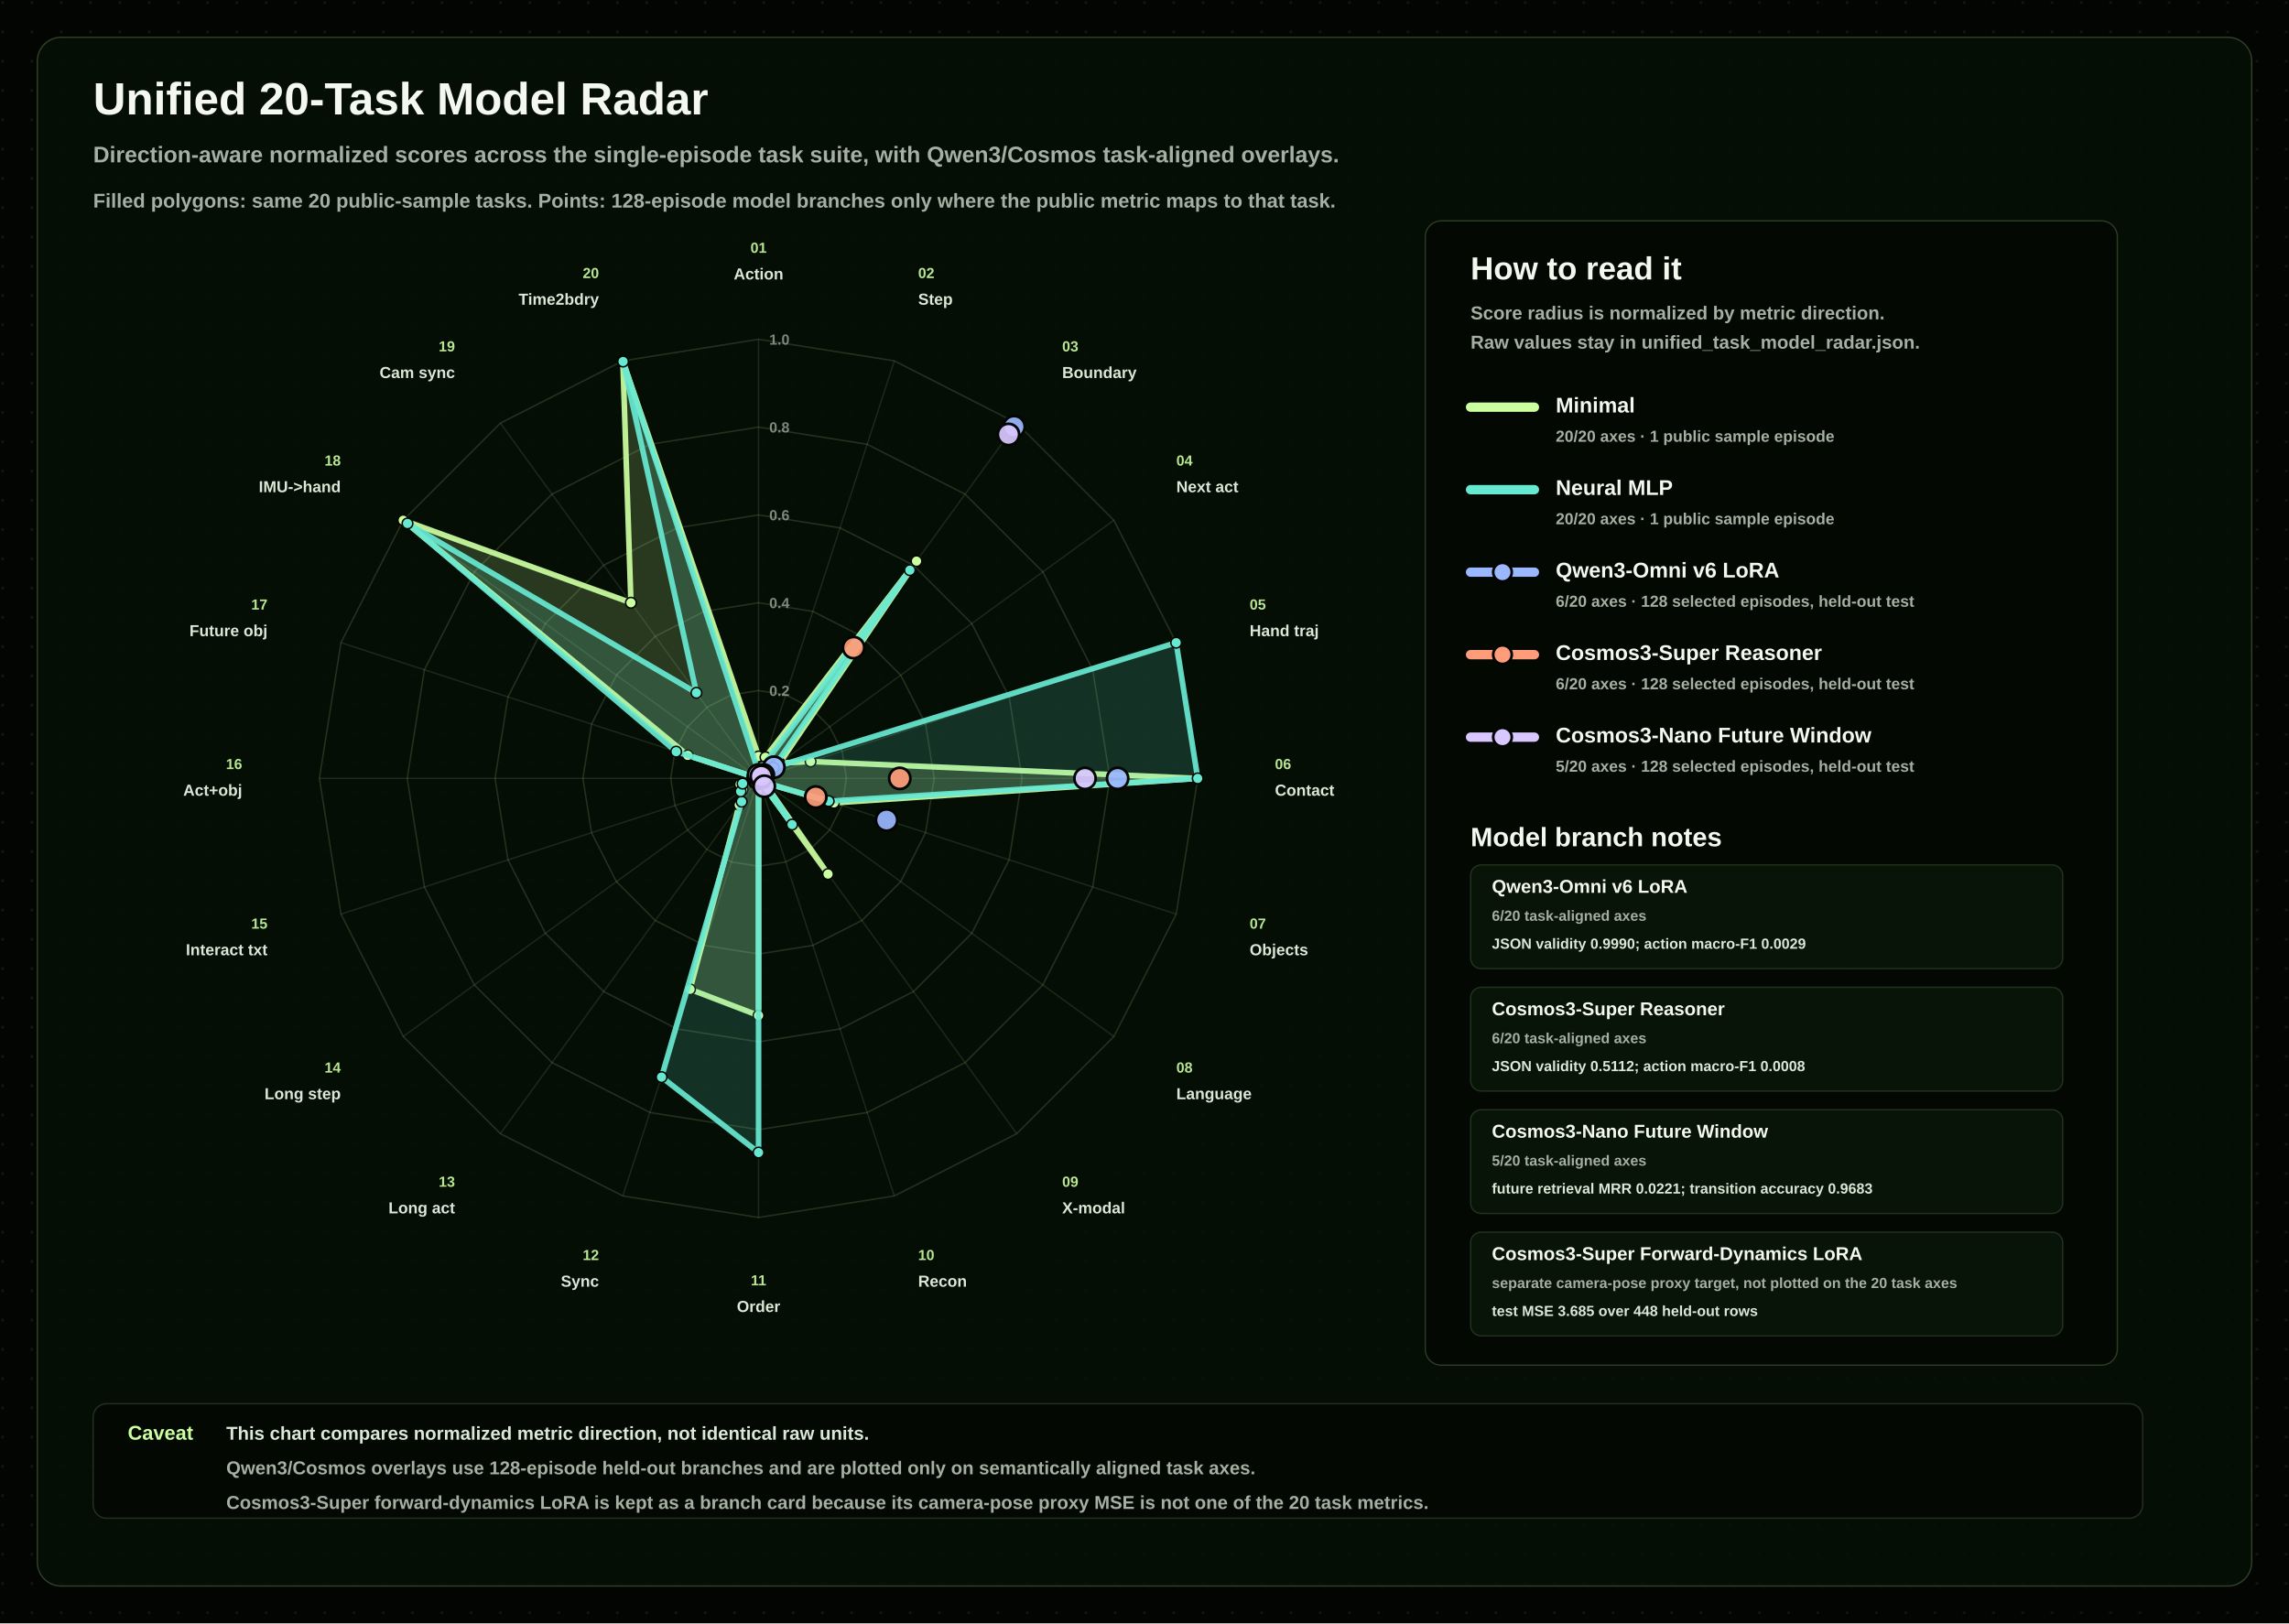
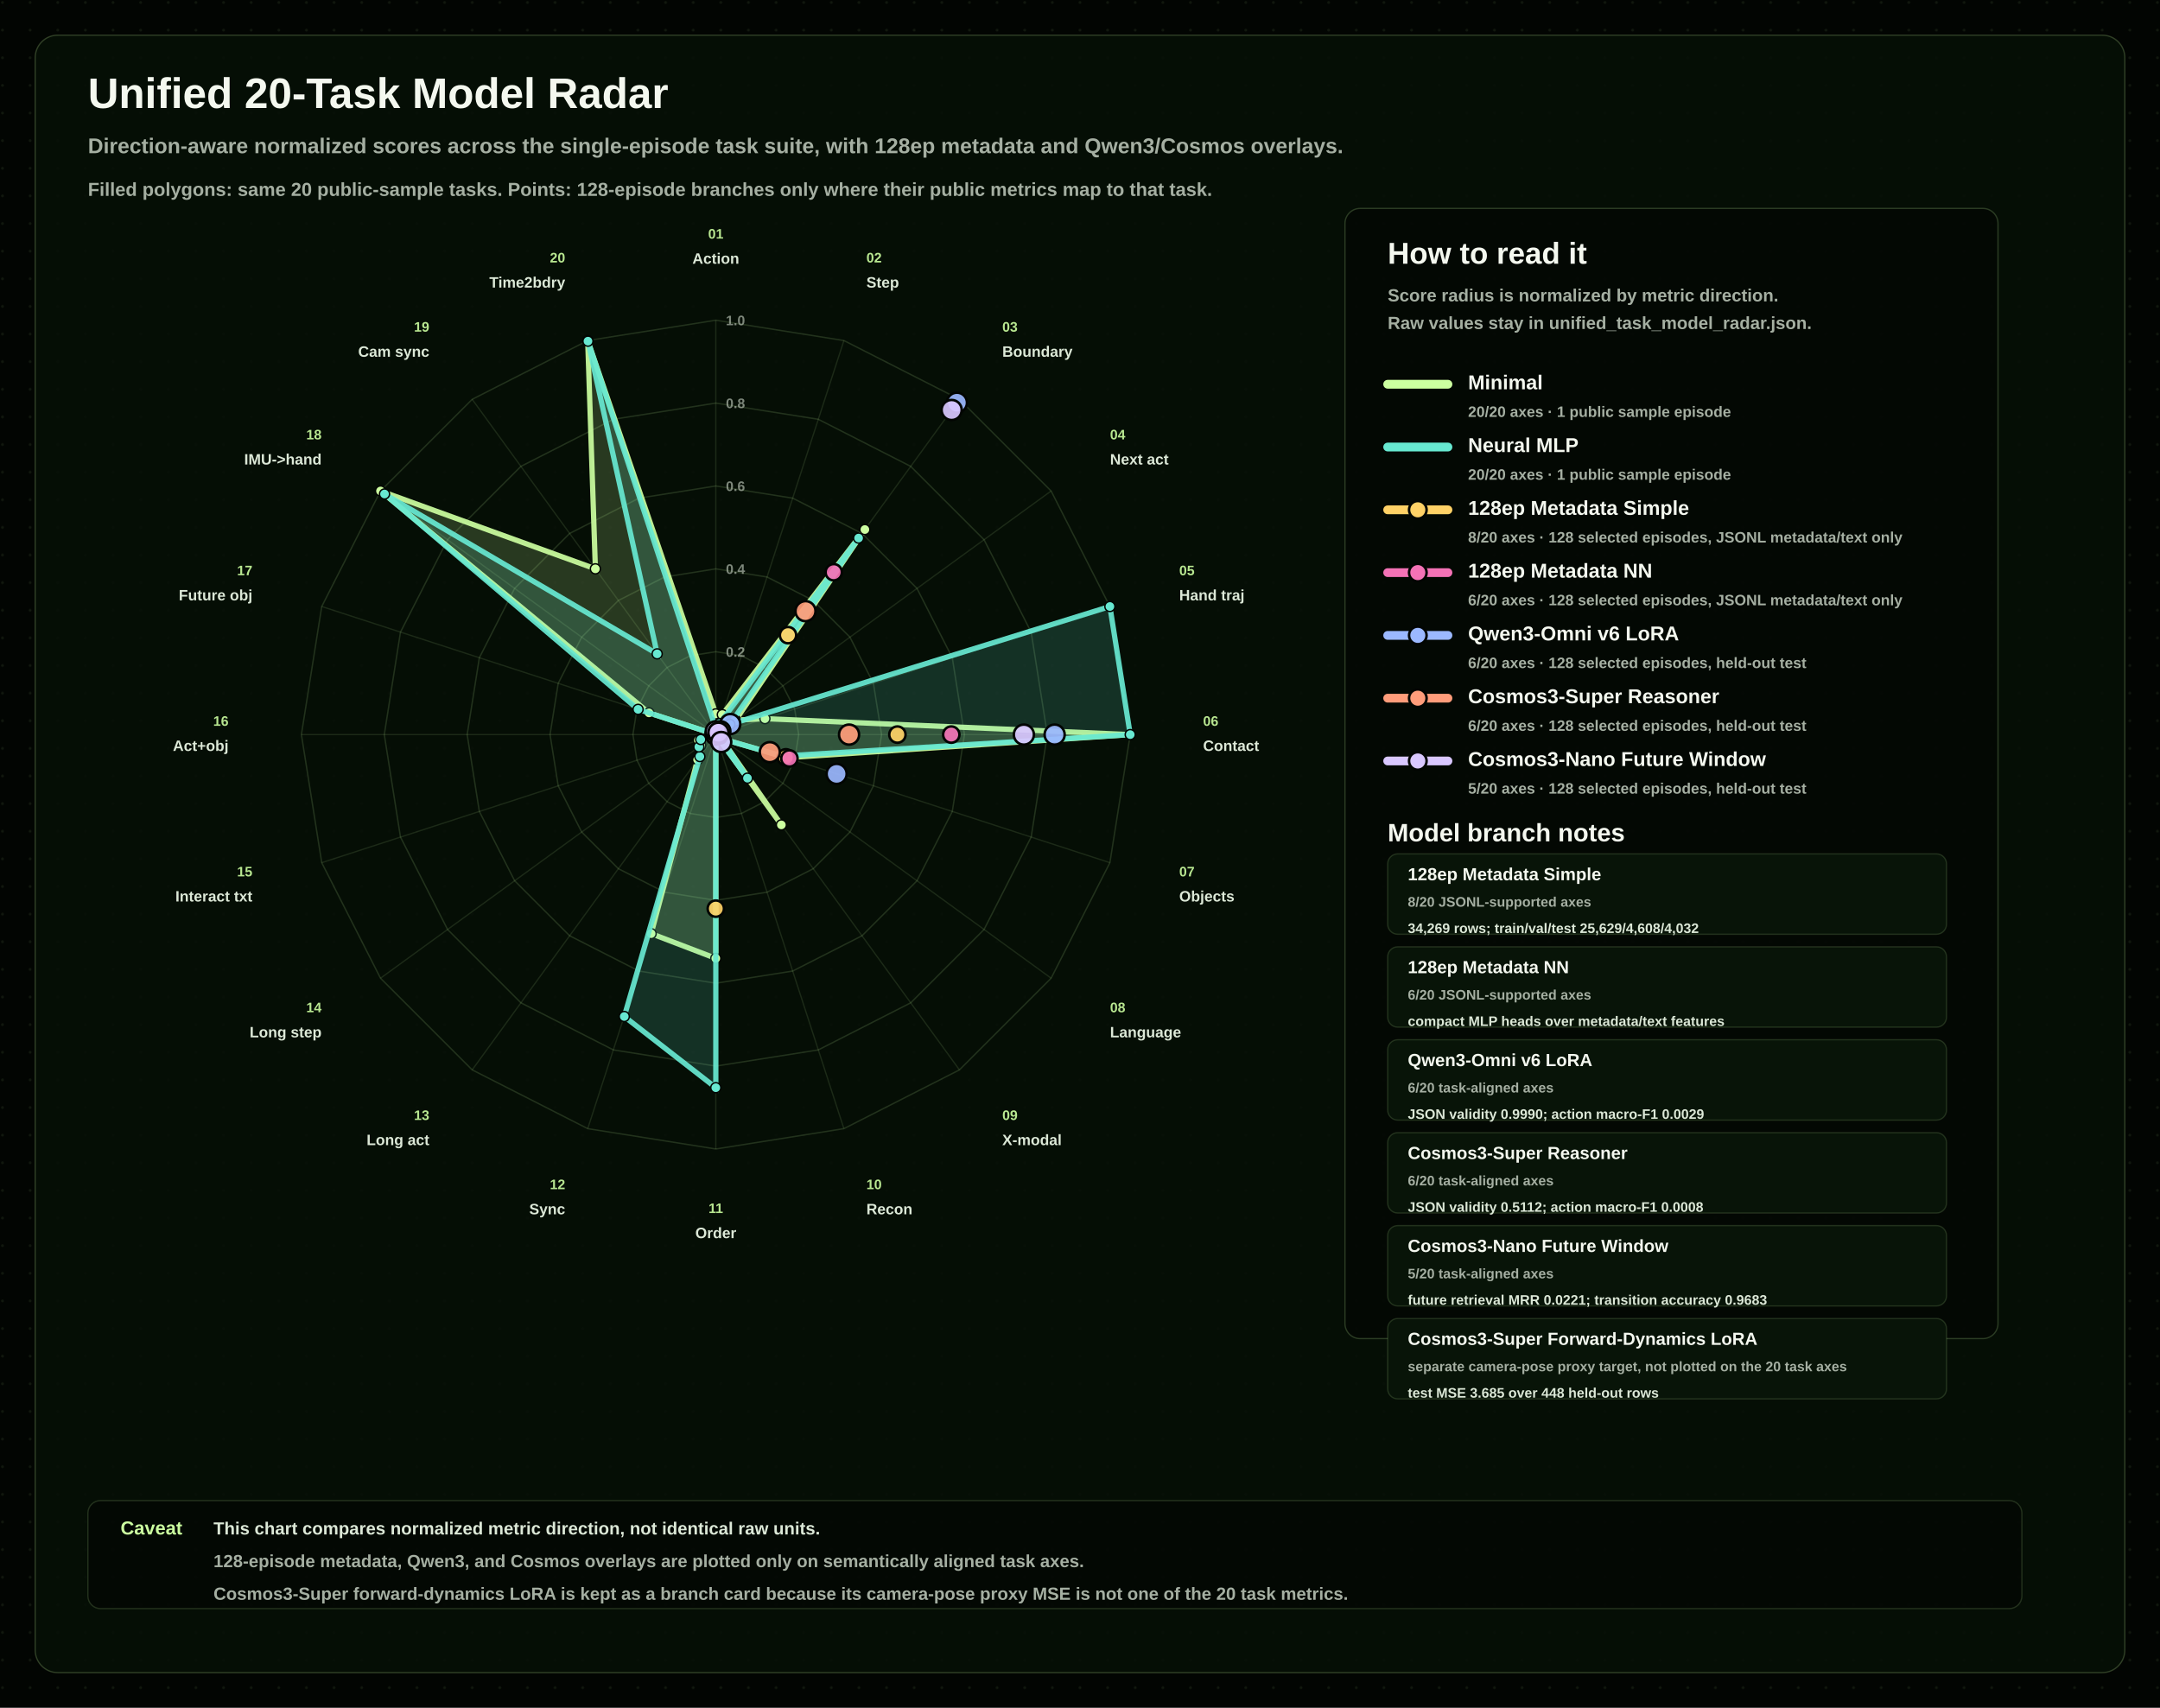
- <svg xmlns="http://www.w3.org/2000/svg" width="1720" height="1220" viewBox="0 0 1720 1220">
+ <svg xmlns="http://www.w3.org/2000/svg" width="1720" height="1360" viewBox="0 0 1720 1360">
  <defs>
    <filter id="softGlow">
      <feGaussianBlur stdDeviation="5" result="blur" />
      <feMerge>
        <feMergeNode in="blur" />
        <feMergeNode in="SourceGraphic" />
      </feMerge>
    </filter>
    <pattern id="dots" width="22" height="22" patternUnits="userSpaceOnUse">
      <circle cx="2" cy="2" r="1.15" fill="#ccffa0" opacity="0.16" />
    </pattern>
  </defs>
  <rect width="100%" height="100%" fill="#020502" />
  <rect width="100%" height="100%" fill="url(#dots)" opacity="0.45" />
-   <rect x="28" y="28" width="1664" height="1164" rx="18" fill="#061006" fill-opacity="0.86" stroke="#ccffa0" stroke-opacity="0.22" />
+   <rect x="28" y="28" width="1664" height="1304" rx="18" fill="#061006" fill-opacity="0.86" stroke="#ccffa0" stroke-opacity="0.22" />
  <text x="70.0" y="86.0" text-anchor="start" font-family="Space Grotesk, Arial, sans-serif" font-size="34" font-weight="800" fill="#f4f8ef" opacity="1.000">Unified 20-Task Model Radar</text>
-   <text x="70.0" y="122.0" text-anchor="start" font-family="Space Grotesk, Arial, sans-serif" font-size="17" font-weight="560" fill="#a5afa2" opacity="1.000">Direction-aware normalized scores across the single-episode task suite, with Qwen3/Cosmos task-aligned overlays.</text>
-   <text x="70.0" y="156.0" text-anchor="start" font-family="Space Grotesk, Arial, sans-serif" font-size="15" font-weight="560" fill="#a5afa2" opacity="1.000">Filled polygons: same 20 public-sample tasks. Points: 128-episode model branches only where the public metric maps to that task.</text>
+   <text x="70.0" y="122.0" text-anchor="start" font-family="Space Grotesk, Arial, sans-serif" font-size="17" font-weight="560" fill="#a5afa2" opacity="1.000">Direction-aware normalized scores across the single-episode task suite, with 128ep metadata and Qwen3/Cosmos overlays.</text>
+   <text x="70.0" y="156.0" text-anchor="start" font-family="Space Grotesk, Arial, sans-serif" font-size="15" font-weight="560" fill="#a5afa2" opacity="1.000">Filled polygons: same 20 public-sample tasks. Points: 128-episode branches only where their public metrics map to that task.</text>
  <polygon points="570.0,519.0 590.4,522.2 608.8,531.6 623.4,546.2 632.8,564.6 636.0,585.0 632.8,605.4 623.4,623.8 608.8,638.4 590.4,647.8 570.0,651.0 549.6,647.8 531.2,638.4 516.6,623.8 507.2,605.4 504.0,585.0 507.2,564.6 516.6,546.2 531.2,531.6 549.6,522.2" fill="none" stroke="#ccffa0" stroke-opacity="0.15" stroke-width="1.1" />
  <text x="578.0" y="523.0" text-anchor="start" font-family="Space Grotesk, Arial, sans-serif" font-size="11" font-weight="600" fill="#a5afa2" opacity="0.750">0.2</text>
  <polygon points="570.0,453.0 610.8,459.5 647.6,478.2 676.8,507.4 695.5,544.2 702.0,585.0 695.5,625.8 676.8,662.6 647.6,691.8 610.8,710.5 570.0,717.0 529.2,710.5 492.4,691.8 463.2,662.6 444.5,625.8 438.0,585.0 444.5,544.2 463.2,507.4 492.4,478.2 529.2,459.5" fill="none" stroke="#ccffa0" stroke-opacity="0.15" stroke-width="1.1" />
  <text x="578.0" y="457.0" text-anchor="start" font-family="Space Grotesk, Arial, sans-serif" font-size="11" font-weight="600" fill="#a5afa2" opacity="0.750">0.4</text>
  <polygon points="570.0,387.0 631.2,396.7 686.4,424.8 730.2,468.6 758.3,523.8 768.0,585.0 758.3,646.2 730.2,701.4 686.4,745.2 631.2,773.3 570.0,783.0 508.8,773.3 453.6,745.2 409.8,701.4 381.7,646.2 372.0,585.0 381.7,523.8 409.8,468.6 453.6,424.8 508.8,396.7" fill="none" stroke="#ccffa0" stroke-opacity="0.15" stroke-width="1.1" />
  <text x="578.0" y="391.0" text-anchor="start" font-family="Space Grotesk, Arial, sans-serif" font-size="11" font-weight="600" fill="#a5afa2" opacity="0.750">0.6</text>
  <polygon points="570.0,321.0 651.6,333.9 725.2,371.4 783.6,429.8 821.1,503.4 834.0,585.0 821.1,666.6 783.6,740.2 725.2,798.6 651.6,836.1 570.0,849.0 488.4,836.1 414.8,798.6 356.4,740.2 318.9,666.6 306.0,585.0 318.9,503.4 356.4,429.8 414.8,371.4 488.4,333.9" fill="none" stroke="#ccffa0" stroke-opacity="0.15" stroke-width="1.1" />
  <text x="578.0" y="325.0" text-anchor="start" font-family="Space Grotesk, Arial, sans-serif" font-size="11" font-weight="600" fill="#a5afa2" opacity="0.750">0.8</text>
  <polygon points="570.0,255.0 672.0,271.2 764.0,318.0 837.0,391.0 883.8,483.0 900.0,585.0 883.8,687.0 837.0,779.0 764.0,852.0 672.0,898.8 570.0,915.0 468.0,898.8 376.0,852.0 303.0,779.0 256.2,687.0 240.0,585.0 256.2,483.0 303.0,391.0 376.0,318.0 468.0,271.2" fill="none" stroke="#ccffa0" stroke-opacity="0.15" stroke-width="1.1" />
  <text x="578.0" y="259.0" text-anchor="start" font-family="Space Grotesk, Arial, sans-serif" font-size="11" font-weight="600" fill="#a5afa2" opacity="0.750">1.0</text>
  <line x1="570.0" y1="585.0" x2="570.0" y2="255.0" stroke="#ccffa0" stroke-opacity="0.12" stroke-width="1" />
  <text x="570.0" y="190.0" text-anchor="middle" font-family="Space Grotesk, Arial, sans-serif" font-size="11" font-weight="800" fill="#ccffa0" opacity="0.900">01</text>
  <text x="570.0" y="210.0" text-anchor="middle" font-family="Space Grotesk, Arial, sans-serif" font-size="12" font-weight="650" fill="#dce8d7" opacity="1.000">Action</text>
  <line x1="570.0" y1="585.0" x2="672.0" y2="271.2" stroke="#ccffa0" stroke-opacity="0.12" stroke-width="1" />
  <text x="689.9" y="209.0" text-anchor="start" font-family="Space Grotesk, Arial, sans-serif" font-size="11" font-weight="800" fill="#ccffa0" opacity="0.900">02</text>
  <text x="689.9" y="229.0" text-anchor="start" font-family="Space Grotesk, Arial, sans-serif" font-size="12" font-weight="650" fill="#dce8d7" opacity="1.000">Step</text>
  <line x1="570.0" y1="585.0" x2="764.0" y2="318.0" stroke="#ccffa0" stroke-opacity="0.12" stroke-width="1" />
  <text x="798.1" y="264.1" text-anchor="start" font-family="Space Grotesk, Arial, sans-serif" font-size="11" font-weight="800" fill="#ccffa0" opacity="0.900">03</text>
  <text x="798.1" y="284.1" text-anchor="start" font-family="Space Grotesk, Arial, sans-serif" font-size="12" font-weight="650" fill="#dce8d7" opacity="1.000">Boundary</text>
  <line x1="570.0" y1="585.0" x2="837.0" y2="391.0" stroke="#ccffa0" stroke-opacity="0.12" stroke-width="1" />
  <text x="883.9" y="349.9" text-anchor="start" font-family="Space Grotesk, Arial, sans-serif" font-size="11" font-weight="800" fill="#ccffa0" opacity="0.900">04</text>
  <text x="883.9" y="369.9" text-anchor="start" font-family="Space Grotesk, Arial, sans-serif" font-size="12" font-weight="650" fill="#dce8d7" opacity="1.000">Next act</text>
  <line x1="570.0" y1="585.0" x2="883.8" y2="483.0" stroke="#ccffa0" stroke-opacity="0.12" stroke-width="1" />
  <text x="939.0" y="458.1" text-anchor="start" font-family="Space Grotesk, Arial, sans-serif" font-size="11" font-weight="800" fill="#ccffa0" opacity="0.900">05</text>
  <text x="939.0" y="478.1" text-anchor="start" font-family="Space Grotesk, Arial, sans-serif" font-size="12" font-weight="650" fill="#dce8d7" opacity="1.000">Hand traj</text>
  <line x1="570.0" y1="585.0" x2="900.0" y2="585.0" stroke="#ccffa0" stroke-opacity="0.12" stroke-width="1" />
  <text x="958.0" y="578.0" text-anchor="start" font-family="Space Grotesk, Arial, sans-serif" font-size="11" font-weight="800" fill="#ccffa0" opacity="0.900">06</text>
  <text x="958.0" y="598.0" text-anchor="start" font-family="Space Grotesk, Arial, sans-serif" font-size="12" font-weight="650" fill="#dce8d7" opacity="1.000">Contact</text>
  <line x1="570.0" y1="585.0" x2="883.8" y2="687.0" stroke="#ccffa0" stroke-opacity="0.12" stroke-width="1" />
  <text x="939.0" y="697.9" text-anchor="start" font-family="Space Grotesk, Arial, sans-serif" font-size="11" font-weight="800" fill="#ccffa0" opacity="0.900">07</text>
  <text x="939.0" y="717.9" text-anchor="start" font-family="Space Grotesk, Arial, sans-serif" font-size="12" font-weight="650" fill="#dce8d7" opacity="1.000">Objects</text>
  <line x1="570.0" y1="585.0" x2="837.0" y2="779.0" stroke="#ccffa0" stroke-opacity="0.12" stroke-width="1" />
  <text x="883.9" y="806.1" text-anchor="start" font-family="Space Grotesk, Arial, sans-serif" font-size="11" font-weight="800" fill="#ccffa0" opacity="0.900">08</text>
  <text x="883.9" y="826.1" text-anchor="start" font-family="Space Grotesk, Arial, sans-serif" font-size="12" font-weight="650" fill="#dce8d7" opacity="1.000">Language</text>
  <line x1="570.0" y1="585.0" x2="764.0" y2="852.0" stroke="#ccffa0" stroke-opacity="0.12" stroke-width="1" />
  <text x="798.1" y="891.9" text-anchor="start" font-family="Space Grotesk, Arial, sans-serif" font-size="11" font-weight="800" fill="#ccffa0" opacity="0.900">09</text>
  <text x="798.1" y="911.9" text-anchor="start" font-family="Space Grotesk, Arial, sans-serif" font-size="12" font-weight="650" fill="#dce8d7" opacity="1.000">X-modal</text>
  <line x1="570.0" y1="585.0" x2="672.0" y2="898.8" stroke="#ccffa0" stroke-opacity="0.12" stroke-width="1" />
  <text x="689.9" y="947.0" text-anchor="start" font-family="Space Grotesk, Arial, sans-serif" font-size="11" font-weight="800" fill="#ccffa0" opacity="0.900">10</text>
  <text x="689.9" y="967.0" text-anchor="start" font-family="Space Grotesk, Arial, sans-serif" font-size="12" font-weight="650" fill="#dce8d7" opacity="1.000">Recon</text>
  <line x1="570.0" y1="585.0" x2="570.0" y2="915.0" stroke="#ccffa0" stroke-opacity="0.12" stroke-width="1" />
  <text x="570.0" y="966.0" text-anchor="middle" font-family="Space Grotesk, Arial, sans-serif" font-size="11" font-weight="800" fill="#ccffa0" opacity="0.900">11</text>
  <text x="570.0" y="986.0" text-anchor="middle" font-family="Space Grotesk, Arial, sans-serif" font-size="12" font-weight="650" fill="#dce8d7" opacity="1.000">Order</text>
  <line x1="570.0" y1="585.0" x2="468.0" y2="898.8" stroke="#ccffa0" stroke-opacity="0.12" stroke-width="1" />
  <text x="450.1" y="947.0" text-anchor="end" font-family="Space Grotesk, Arial, sans-serif" font-size="11" font-weight="800" fill="#ccffa0" opacity="0.900">12</text>
  <text x="450.1" y="967.0" text-anchor="end" font-family="Space Grotesk, Arial, sans-serif" font-size="12" font-weight="650" fill="#dce8d7" opacity="1.000">Sync</text>
  <line x1="570.0" y1="585.0" x2="376.0" y2="852.0" stroke="#ccffa0" stroke-opacity="0.12" stroke-width="1" />
  <text x="341.9" y="891.9" text-anchor="end" font-family="Space Grotesk, Arial, sans-serif" font-size="11" font-weight="800" fill="#ccffa0" opacity="0.900">13</text>
  <text x="341.9" y="911.9" text-anchor="end" font-family="Space Grotesk, Arial, sans-serif" font-size="12" font-weight="650" fill="#dce8d7" opacity="1.000">Long act</text>
  <line x1="570.0" y1="585.0" x2="303.0" y2="779.0" stroke="#ccffa0" stroke-opacity="0.12" stroke-width="1" />
  <text x="256.1" y="806.1" text-anchor="end" font-family="Space Grotesk, Arial, sans-serif" font-size="11" font-weight="800" fill="#ccffa0" opacity="0.900">14</text>
  <text x="256.1" y="826.1" text-anchor="end" font-family="Space Grotesk, Arial, sans-serif" font-size="12" font-weight="650" fill="#dce8d7" opacity="1.000">Long step</text>
  <line x1="570.0" y1="585.0" x2="256.2" y2="687.0" stroke="#ccffa0" stroke-opacity="0.12" stroke-width="1" />
  <text x="201.0" y="697.9" text-anchor="end" font-family="Space Grotesk, Arial, sans-serif" font-size="11" font-weight="800" fill="#ccffa0" opacity="0.900">15</text>
  <text x="201.0" y="717.9" text-anchor="end" font-family="Space Grotesk, Arial, sans-serif" font-size="12" font-weight="650" fill="#dce8d7" opacity="1.000">Interact txt</text>
  <line x1="570.0" y1="585.0" x2="240.0" y2="585.0" stroke="#ccffa0" stroke-opacity="0.12" stroke-width="1" />
  <text x="182.0" y="578.0" text-anchor="end" font-family="Space Grotesk, Arial, sans-serif" font-size="11" font-weight="800" fill="#ccffa0" opacity="0.900">16</text>
  <text x="182.0" y="598.0" text-anchor="end" font-family="Space Grotesk, Arial, sans-serif" font-size="12" font-weight="650" fill="#dce8d7" opacity="1.000">Act+obj</text>
  <line x1="570.0" y1="585.0" x2="256.2" y2="483.0" stroke="#ccffa0" stroke-opacity="0.12" stroke-width="1" />
  <text x="201.0" y="458.1" text-anchor="end" font-family="Space Grotesk, Arial, sans-serif" font-size="11" font-weight="800" fill="#ccffa0" opacity="0.900">17</text>
  <text x="201.0" y="478.1" text-anchor="end" font-family="Space Grotesk, Arial, sans-serif" font-size="12" font-weight="650" fill="#dce8d7" opacity="1.000">Future obj</text>
  <line x1="570.0" y1="585.0" x2="303.0" y2="391.0" stroke="#ccffa0" stroke-opacity="0.12" stroke-width="1" />
  <text x="256.1" y="349.9" text-anchor="end" font-family="Space Grotesk, Arial, sans-serif" font-size="11" font-weight="800" fill="#ccffa0" opacity="0.900">18</text>
  <text x="256.1" y="369.9" text-anchor="end" font-family="Space Grotesk, Arial, sans-serif" font-size="12" font-weight="650" fill="#dce8d7" opacity="1.000">IMU-&gt;hand</text>
  <line x1="570.0" y1="585.0" x2="376.0" y2="318.0" stroke="#ccffa0" stroke-opacity="0.12" stroke-width="1" />
  <text x="341.9" y="264.1" text-anchor="end" font-family="Space Grotesk, Arial, sans-serif" font-size="11" font-weight="800" fill="#ccffa0" opacity="0.900">19</text>
  <text x="341.9" y="284.1" text-anchor="end" font-family="Space Grotesk, Arial, sans-serif" font-size="12" font-weight="650" fill="#dce8d7" opacity="1.000">Cam sync</text>
  <line x1="570.0" y1="585.0" x2="468.0" y2="271.2" stroke="#ccffa0" stroke-opacity="0.12" stroke-width="1" />
  <text x="450.1" y="209.0" text-anchor="end" font-family="Space Grotesk, Arial, sans-serif" font-size="11" font-weight="800" fill="#ccffa0" opacity="0.900">20</text>
  <text x="450.1" y="229.0" text-anchor="end" font-family="Space Grotesk, Arial, sans-serif" font-size="12" font-weight="650" fill="#dce8d7" opacity="1.000">Time2bdry</text>
  <polygon points="570.0,568.5 575.2,569.1 688.7,421.7 585.8,573.5 609.1,572.3 900.0,585.0 626.6,603.4 574.3,588.1 622.2,656.9 570.0,585.0 570.0,763.2 518.5,743.5 555.5,605.0 557.9,593.8 556.1,589.5 570.0,585.0 516.8,567.7 303.0,391.0 474.1,453.0 468.0,271.2" fill="#ccffa0" fill-opacity="0.180" stroke="#ccffa0" stroke-opacity="0.92" stroke-width="4.2" />
  <circle cx="570.0" cy="568.5" r="4.0" fill="#ccffa0" stroke="#020502" stroke-width="1.1" />
  <circle cx="575.2" cy="569.1" r="4.0" fill="#ccffa0" stroke="#020502" stroke-width="1.1" />
  <circle cx="688.7" cy="421.7" r="4.0" fill="#ccffa0" stroke="#020502" stroke-width="1.1" />
  <circle cx="585.8" cy="573.5" r="4.0" fill="#ccffa0" stroke="#020502" stroke-width="1.1" />
  <circle cx="609.1" cy="572.3" r="4.0" fill="#ccffa0" stroke="#020502" stroke-width="1.1" />
  <circle cx="900.0" cy="585.0" r="4.0" fill="#ccffa0" stroke="#020502" stroke-width="1.1" />
  <circle cx="626.6" cy="603.4" r="4.0" fill="#ccffa0" stroke="#020502" stroke-width="1.1" />
  <circle cx="574.3" cy="588.1" r="4.0" fill="#ccffa0" stroke="#020502" stroke-width="1.1" />
  <circle cx="622.2" cy="656.9" r="4.0" fill="#ccffa0" stroke="#020502" stroke-width="1.1" />
  <circle cx="570.0" cy="585.0" r="4.0" fill="#ccffa0" stroke="#020502" stroke-width="1.1" />
  <circle cx="570.0" cy="763.2" r="4.0" fill="#ccffa0" stroke="#020502" stroke-width="1.1" />
  <circle cx="518.5" cy="743.5" r="4.0" fill="#ccffa0" stroke="#020502" stroke-width="1.1" />
  <circle cx="555.5" cy="605.0" r="4.0" fill="#ccffa0" stroke="#020502" stroke-width="1.1" />
  <circle cx="557.9" cy="593.8" r="4.0" fill="#ccffa0" stroke="#020502" stroke-width="1.1" />
  <circle cx="556.1" cy="589.5" r="4.0" fill="#ccffa0" stroke="#020502" stroke-width="1.1" />
  <circle cx="570.0" cy="585.0" r="4.0" fill="#ccffa0" stroke="#020502" stroke-width="1.1" />
  <circle cx="516.8" cy="567.7" r="4.0" fill="#ccffa0" stroke="#020502" stroke-width="1.1" />
  <circle cx="303.0" cy="391.0" r="4.0" fill="#ccffa0" stroke="#020502" stroke-width="1.1" />
  <circle cx="474.1" cy="453.0" r="4.0" fill="#ccffa0" stroke="#020502" stroke-width="1.1" />
  <circle cx="468.0" cy="271.2" r="4.0" fill="#ccffa0" stroke="#020502" stroke-width="1.1" />
  <polygon points="570.0,580.1 572.9,576.2 683.7,428.5 581.2,576.9 883.8,483.0 900.0,585.0 622.7,602.1 574.5,588.3 595.2,619.7 570.0,585.0 570.0,866.2 497.1,809.5 557.3,602.5 556.5,594.8 558.0,588.9 570.0,585.0 508.1,564.9 306.2,393.4 523.3,520.7 468.2,271.7" fill="#67e8d1" fill-opacity="0.160" stroke="#67e8d1" stroke-opacity="0.92" stroke-width="4.2" />
  <circle cx="570.0" cy="580.1" r="4.0" fill="#67e8d1" stroke="#020502" stroke-width="1.1" />
  <circle cx="572.9" cy="576.2" r="4.0" fill="#67e8d1" stroke="#020502" stroke-width="1.1" />
  <circle cx="683.7" cy="428.5" r="4.0" fill="#67e8d1" stroke="#020502" stroke-width="1.1" />
  <circle cx="581.2" cy="576.9" r="4.0" fill="#67e8d1" stroke="#020502" stroke-width="1.1" />
  <circle cx="883.8" cy="483.0" r="4.0" fill="#67e8d1" stroke="#020502" stroke-width="1.1" />
  <circle cx="900.0" cy="585.0" r="4.0" fill="#67e8d1" stroke="#020502" stroke-width="1.1" />
  <circle cx="622.7" cy="602.1" r="4.0" fill="#67e8d1" stroke="#020502" stroke-width="1.1" />
  <circle cx="574.5" cy="588.3" r="4.0" fill="#67e8d1" stroke="#020502" stroke-width="1.1" />
  <circle cx="595.2" cy="619.7" r="4.0" fill="#67e8d1" stroke="#020502" stroke-width="1.1" />
  <circle cx="570.0" cy="585.0" r="4.0" fill="#67e8d1" stroke="#020502" stroke-width="1.1" />
  <circle cx="570.0" cy="866.2" r="4.0" fill="#67e8d1" stroke="#020502" stroke-width="1.1" />
  <circle cx="497.1" cy="809.5" r="4.0" fill="#67e8d1" stroke="#020502" stroke-width="1.1" />
  <circle cx="557.3" cy="602.5" r="4.0" fill="#67e8d1" stroke="#020502" stroke-width="1.1" />
  <circle cx="556.5" cy="594.8" r="4.0" fill="#67e8d1" stroke="#020502" stroke-width="1.1" />
  <circle cx="558.0" cy="588.9" r="4.0" fill="#67e8d1" stroke="#020502" stroke-width="1.1" />
  <circle cx="570.0" cy="585.0" r="4.0" fill="#67e8d1" stroke="#020502" stroke-width="1.1" />
  <circle cx="508.1" cy="564.9" r="4.0" fill="#67e8d1" stroke="#020502" stroke-width="1.1" />
  <circle cx="306.2" cy="393.4" r="4.0" fill="#67e8d1" stroke="#020502" stroke-width="1.1" />
  <circle cx="523.3" cy="520.7" r="4.0" fill="#67e8d1" stroke="#020502" stroke-width="1.1" />
  <circle cx="468.2" cy="271.7" r="4.0" fill="#67e8d1" stroke="#020502" stroke-width="1.1" />
+   <circle cx="570.0" cy="582.3" r="6.5" fill="#ffd166" fill-opacity="0.92" stroke="#020502" stroke-width="2.0" />
+   <circle cx="570.0" cy="584.9" r="6.5" fill="#ffd166" fill-opacity="0.92" stroke="#020502" stroke-width="2.0" />
+   <circle cx="627.5" cy="505.8" r="6.5" fill="#ffd166" fill-opacity="0.92" stroke="#020502" stroke-width="2.0" />
+   <circle cx="571.7" cy="583.7" r="6.5" fill="#ffd166" fill-opacity="0.92" stroke="#020502" stroke-width="2.0" />
+   <circle cx="714.6" cy="585.0" r="6.5" fill="#ffd166" fill-opacity="0.92" stroke="#020502" stroke-width="2.0" />
+   <circle cx="625.8" cy="603.1" r="6.5" fill="#ffd166" fill-opacity="0.92" stroke="#020502" stroke-width="2.0" />
+   <circle cx="570.6" cy="585.5" r="6.5" fill="#ffd166" fill-opacity="0.92" stroke="#020502" stroke-width="2.0" />
+   <circle cx="570.0" cy="723.6" r="6.5" fill="#ffd166" fill-opacity="0.92" stroke="#020502" stroke-width="2.0" />
+   <circle cx="570.0" cy="583.6" r="6.5" fill="#f472b6" fill-opacity="0.92" stroke="#020502" stroke-width="2.0" />
+   <circle cx="570.0" cy="585.0" r="6.5" fill="#f472b6" fill-opacity="0.92" stroke="#020502" stroke-width="2.0" />
+   <circle cx="663.9" cy="455.7" r="6.5" fill="#f472b6" fill-opacity="0.92" stroke="#020502" stroke-width="2.0" />
+   <circle cx="571.3" cy="584.0" r="6.5" fill="#f472b6" fill-opacity="0.92" stroke="#020502" stroke-width="2.0" />
+   <circle cx="757.5" cy="585.0" r="6.5" fill="#f472b6" fill-opacity="0.92" stroke="#020502" stroke-width="2.0" />
+   <circle cx="628.6" cy="604.0" r="6.5" fill="#f472b6" fill-opacity="0.92" stroke="#020502" stroke-width="2.0" />
  <circle cx="570.0" cy="584.0" r="8.0" fill="#9bb8ff" fill-opacity="0.92" stroke="#020502" stroke-width="2.0" />
  <circle cx="570.4" cy="583.8" r="8.0" fill="#9bb8ff" fill-opacity="0.92" stroke="#020502" stroke-width="2.0" />
  <circle cx="762.0" cy="320.7" r="8.0" fill="#9bb8ff" fill-opacity="0.92" stroke="#020502" stroke-width="2.0" />
  <circle cx="581.5" cy="576.6" r="8.0" fill="#9bb8ff" fill-opacity="0.92" stroke="#020502" stroke-width="2.0" />
  <circle cx="839.8" cy="585.0" r="8.0" fill="#9bb8ff" fill-opacity="0.92" stroke="#020502" stroke-width="2.0" />
  <circle cx="666.2" cy="616.3" r="8.0" fill="#9bb8ff" fill-opacity="0.92" stroke="#020502" stroke-width="2.0" />
  <circle cx="570.0" cy="584.7" r="8.0" fill="#ff9c7a" fill-opacity="0.92" stroke="#020502" stroke-width="2.0" />
  <circle cx="570.0" cy="585.0" r="8.0" fill="#ff9c7a" fill-opacity="0.92" stroke="#020502" stroke-width="2.0" />
  <circle cx="641.4" cy="486.7" r="8.0" fill="#ff9c7a" fill-opacity="0.92" stroke="#020502" stroke-width="2.0" />
  <circle cx="573.6" cy="582.4" r="8.0" fill="#ff9c7a" fill-opacity="0.92" stroke="#020502" stroke-width="2.0" />
  <circle cx="676.1" cy="585.0" r="8.0" fill="#ff9c7a" fill-opacity="0.92" stroke="#020502" stroke-width="2.0" />
  <circle cx="613.0" cy="599.0" r="8.0" fill="#ff9c7a" fill-opacity="0.92" stroke="#020502" stroke-width="2.0" />
  <circle cx="570.0" cy="582.4" r="8.0" fill="#d9c7ff" fill-opacity="0.92" stroke="#020502" stroke-width="2.0" />
  <circle cx="757.8" cy="326.5" r="8.0" fill="#d9c7ff" fill-opacity="0.92" stroke="#020502" stroke-width="2.0" />
  <circle cx="572.1" cy="583.5" r="8.0" fill="#d9c7ff" fill-opacity="0.92" stroke="#020502" stroke-width="2.0" />
  <circle cx="815.3" cy="585.0" r="8.0" fill="#d9c7ff" fill-opacity="0.92" stroke="#020502" stroke-width="2.0" />
  <circle cx="574.3" cy="590.9" r="8.0" fill="#d9c7ff" fill-opacity="0.92" stroke="#020502" stroke-width="2.0" />
-   <rect x="1071" y="166" width="520" height="860" rx="12" fill="#020502" fill-opacity="0.58" stroke="#ccffa0" stroke-opacity="0.20" />
+   <rect x="1071" y="166" width="520" height="900" rx="12" fill="#020502" fill-opacity="0.58" stroke="#ccffa0" stroke-opacity="0.20" />
  <text x="1105.0" y="210.0" text-anchor="start" font-family="Space Grotesk, Arial, sans-serif" font-size="24" font-weight="800" fill="#f4f8ef" opacity="1.000">How to read it</text>
  <text x="1105.0" y="240.0" text-anchor="start" font-family="Space Grotesk, Arial, sans-serif" font-size="14" font-weight="560" fill="#a5afa2" opacity="1.000">Score radius is normalized by metric direction.</text>
  <text x="1105.0" y="262.0" text-anchor="start" font-family="Space Grotesk, Arial, sans-serif" font-size="14" font-weight="560" fill="#a5afa2" opacity="1.000">Raw values stay in unified_task_model_radar.json.</text>
  <line x1="1105" y1="306" x2="1153" y2="306" stroke="#ccffa0" stroke-width="7" stroke-linecap="round" />
  <text x="1169.0" y="310.0" text-anchor="start" font-family="Space Grotesk, Arial, sans-serif" font-size="16" font-weight="800" fill="#f4f8ef" opacity="1.000">Minimal</text>
  <text x="1169.0" y="332.0" text-anchor="start" font-family="Space Grotesk, Arial, sans-serif" font-size="12" font-weight="560" fill="#a5afa2" opacity="1.000">20/20 axes · 1 public sample episode</text>
-   <line x1="1105" y1="368" x2="1153" y2="368" stroke="#67e8d1" stroke-width="7" stroke-linecap="round" />
-   <text x="1169.0" y="372.0" text-anchor="start" font-family="Space Grotesk, Arial, sans-serif" font-size="16" font-weight="800" fill="#f4f8ef" opacity="1.000">Neural MLP</text>
-   <text x="1169.0" y="394.0" text-anchor="start" font-family="Space Grotesk, Arial, sans-serif" font-size="12" font-weight="560" fill="#a5afa2" opacity="1.000">20/20 axes · 1 public sample episode</text>
-   <line x1="1105" y1="430" x2="1153" y2="430" stroke="#9bb8ff" stroke-width="7" stroke-linecap="round" />
-   <circle cx="1129" cy="430" r="7" fill="#9bb8ff" stroke="#020502" stroke-width="2" />
-   <text x="1169.0" y="434.0" text-anchor="start" font-family="Space Grotesk, Arial, sans-serif" font-size="16" font-weight="800" fill="#f4f8ef" opacity="1.000">Qwen3-Omni v6 LoRA</text>
-   <text x="1169.0" y="456.0" text-anchor="start" font-family="Space Grotesk, Arial, sans-serif" font-size="12" font-weight="560" fill="#a5afa2" opacity="1.000">6/20 axes · 128 selected episodes, held-out test</text>
-   <line x1="1105" y1="492" x2="1153" y2="492" stroke="#ff9c7a" stroke-width="7" stroke-linecap="round" />
-   <circle cx="1129" cy="492" r="7" fill="#ff9c7a" stroke="#020502" stroke-width="2" />
-   <text x="1169.0" y="496.0" text-anchor="start" font-family="Space Grotesk, Arial, sans-serif" font-size="16" font-weight="800" fill="#f4f8ef" opacity="1.000">Cosmos3-Super Reasoner</text>
-   <text x="1169.0" y="518.0" text-anchor="start" font-family="Space Grotesk, Arial, sans-serif" font-size="12" font-weight="560" fill="#a5afa2" opacity="1.000">6/20 axes · 128 selected episodes, held-out test</text>
-   <line x1="1105" y1="554" x2="1153" y2="554" stroke="#d9c7ff" stroke-width="7" stroke-linecap="round" />
-   <circle cx="1129" cy="554" r="7" fill="#d9c7ff" stroke="#020502" stroke-width="2" />
-   <text x="1169.0" y="558.0" text-anchor="start" font-family="Space Grotesk, Arial, sans-serif" font-size="16" font-weight="800" fill="#f4f8ef" opacity="1.000">Cosmos3-Nano Future Window</text>
-   <text x="1169.0" y="580.0" text-anchor="start" font-family="Space Grotesk, Arial, sans-serif" font-size="12" font-weight="560" fill="#a5afa2" opacity="1.000">5/20 axes · 128 selected episodes, held-out test</text>
-   <text x="1105.0" y="636.0" text-anchor="start" font-family="Space Grotesk, Arial, sans-serif" font-size="20" font-weight="800" fill="#f4f8ef" opacity="1.000">Model branch notes</text>
-   <rect x="1105" y="650" width="445" height="78" rx="8" fill="#081408" stroke="#ccffa0" stroke-opacity="0.15" />
-   <text x="1121.0" y="671.0" text-anchor="start" font-family="Space Grotesk, Arial, sans-serif" font-size="14" font-weight="800" fill="#f4f8ef" opacity="1.000">Qwen3-Omni v6 LoRA</text>
-   <text x="1121.0" y="692.0" text-anchor="start" font-family="Space Grotesk, Arial, sans-serif" font-size="11" font-weight="600" fill="#a5afa2" opacity="1.000">6/20 task-aligned axes</text>
-   <text x="1121.0" y="713.0" text-anchor="start" font-family="Space Grotesk, Arial, sans-serif" font-size="11" font-weight="600" fill="#dce8d7" opacity="1.000">JSON validity 0.9990; action macro-F1 0.0029</text>
-   <rect x="1105" y="742" width="445" height="78" rx="8" fill="#081408" stroke="#ccffa0" stroke-opacity="0.15" />
-   <text x="1121.0" y="763.0" text-anchor="start" font-family="Space Grotesk, Arial, sans-serif" font-size="14" font-weight="800" fill="#f4f8ef" opacity="1.000">Cosmos3-Super Reasoner</text>
-   <text x="1121.0" y="784.0" text-anchor="start" font-family="Space Grotesk, Arial, sans-serif" font-size="11" font-weight="600" fill="#a5afa2" opacity="1.000">6/20 task-aligned axes</text>
-   <text x="1121.0" y="805.0" text-anchor="start" font-family="Space Grotesk, Arial, sans-serif" font-size="11" font-weight="600" fill="#dce8d7" opacity="1.000">JSON validity 0.5112; action macro-F1 0.0008</text>
-   <rect x="1105" y="834" width="445" height="78" rx="8" fill="#081408" stroke="#ccffa0" stroke-opacity="0.15" />
-   <text x="1121.0" y="855.0" text-anchor="start" font-family="Space Grotesk, Arial, sans-serif" font-size="14" font-weight="800" fill="#f4f8ef" opacity="1.000">Cosmos3-Nano Future Window</text>
-   <text x="1121.0" y="876.0" text-anchor="start" font-family="Space Grotesk, Arial, sans-serif" font-size="11" font-weight="600" fill="#a5afa2" opacity="1.000">5/20 task-aligned axes</text>
-   <text x="1121.0" y="897.0" text-anchor="start" font-family="Space Grotesk, Arial, sans-serif" font-size="11" font-weight="600" fill="#dce8d7" opacity="1.000">future retrieval MRR 0.0221; transition accuracy 0.9683</text>
-   <rect x="1105" y="926" width="445" height="78" rx="8" fill="#081408" stroke="#ccffa0" stroke-opacity="0.15" />
-   <text x="1121.0" y="947.0" text-anchor="start" font-family="Space Grotesk, Arial, sans-serif" font-size="14" font-weight="800" fill="#f4f8ef" opacity="1.000">Cosmos3-Super Forward-Dynamics LoRA</text>
-   <text x="1121.0" y="968.0" text-anchor="start" font-family="Space Grotesk, Arial, sans-serif" font-size="11" font-weight="600" fill="#a5afa2" opacity="1.000">separate camera-pose proxy target, not plotted on the 20 task axes</text>
-   <text x="1121.0" y="989.0" text-anchor="start" font-family="Space Grotesk, Arial, sans-serif" font-size="11" font-weight="600" fill="#dce8d7" opacity="1.000">test MSE 3.685 over 448 held-out rows</text>
-   <rect x="70" y="1055" width="1540" height="86" rx="10" fill="#020502" fill-opacity="0.54" stroke="#ccffa0" stroke-opacity="0.16" />
-   <text x="96.0" y="1082.0" text-anchor="start" font-family="Space Grotesk, Arial, sans-serif" font-size="15" font-weight="800" fill="#ccffa0" opacity="1.000">Caveat</text>
-   <text x="170.0" y="1082.0" text-anchor="start" font-family="Space Grotesk, Arial, sans-serif" font-size="14" font-weight="650" fill="#dce8d7" opacity="1.000">This chart compares normalized metric direction, not identical raw units.</text>
-   <text x="170.0" y="1108.0" text-anchor="start" font-family="Space Grotesk, Arial, sans-serif" font-size="14" font-weight="560" fill="#a5afa2" opacity="1.000">Qwen3/Cosmos overlays use 128-episode held-out branches and are plotted only on semantically aligned task axes.</text>
-   <text x="170.0" y="1134.0" text-anchor="start" font-family="Space Grotesk, Arial, sans-serif" font-size="14" font-weight="560" fill="#a5afa2" opacity="1.000">Cosmos3-Super forward-dynamics LoRA is kept as a branch card because its camera-pose proxy MSE is not one of the 20 task metrics.</text>
+   <line x1="1105" y1="356" x2="1153" y2="356" stroke="#67e8d1" stroke-width="7" stroke-linecap="round" />
+   <text x="1169.0" y="360.0" text-anchor="start" font-family="Space Grotesk, Arial, sans-serif" font-size="16" font-weight="800" fill="#f4f8ef" opacity="1.000">Neural MLP</text>
+   <text x="1169.0" y="382.0" text-anchor="start" font-family="Space Grotesk, Arial, sans-serif" font-size="12" font-weight="560" fill="#a5afa2" opacity="1.000">20/20 axes · 1 public sample episode</text>
+   <line x1="1105" y1="406" x2="1153" y2="406" stroke="#ffd166" stroke-width="7" stroke-linecap="round" />
+   <circle cx="1129" cy="406" r="7" fill="#ffd166" stroke="#020502" stroke-width="2" />
+   <text x="1169.0" y="410.0" text-anchor="start" font-family="Space Grotesk, Arial, sans-serif" font-size="16" font-weight="800" fill="#f4f8ef" opacity="1.000">128ep Metadata Simple</text>
+   <text x="1169.0" y="432.0" text-anchor="start" font-family="Space Grotesk, Arial, sans-serif" font-size="12" font-weight="560" fill="#a5afa2" opacity="1.000">8/20 axes · 128 selected episodes, JSONL metadata/text only</text>
+   <line x1="1105" y1="456" x2="1153" y2="456" stroke="#f472b6" stroke-width="7" stroke-linecap="round" />
+   <circle cx="1129" cy="456" r="7" fill="#f472b6" stroke="#020502" stroke-width="2" />
+   <text x="1169.0" y="460.0" text-anchor="start" font-family="Space Grotesk, Arial, sans-serif" font-size="16" font-weight="800" fill="#f4f8ef" opacity="1.000">128ep Metadata NN</text>
+   <text x="1169.0" y="482.0" text-anchor="start" font-family="Space Grotesk, Arial, sans-serif" font-size="12" font-weight="560" fill="#a5afa2" opacity="1.000">6/20 axes · 128 selected episodes, JSONL metadata/text only</text>
+   <line x1="1105" y1="506" x2="1153" y2="506" stroke="#9bb8ff" stroke-width="7" stroke-linecap="round" />
+   <circle cx="1129" cy="506" r="7" fill="#9bb8ff" stroke="#020502" stroke-width="2" />
+   <text x="1169.0" y="510.0" text-anchor="start" font-family="Space Grotesk, Arial, sans-serif" font-size="16" font-weight="800" fill="#f4f8ef" opacity="1.000">Qwen3-Omni v6 LoRA</text>
+   <text x="1169.0" y="532.0" text-anchor="start" font-family="Space Grotesk, Arial, sans-serif" font-size="12" font-weight="560" fill="#a5afa2" opacity="1.000">6/20 axes · 128 selected episodes, held-out test</text>
+   <line x1="1105" y1="556" x2="1153" y2="556" stroke="#ff9c7a" stroke-width="7" stroke-linecap="round" />
+   <circle cx="1129" cy="556" r="7" fill="#ff9c7a" stroke="#020502" stroke-width="2" />
+   <text x="1169.0" y="560.0" text-anchor="start" font-family="Space Grotesk, Arial, sans-serif" font-size="16" font-weight="800" fill="#f4f8ef" opacity="1.000">Cosmos3-Super Reasoner</text>
+   <text x="1169.0" y="582.0" text-anchor="start" font-family="Space Grotesk, Arial, sans-serif" font-size="12" font-weight="560" fill="#a5afa2" opacity="1.000">6/20 axes · 128 selected episodes, held-out test</text>
+   <line x1="1105" y1="606" x2="1153" y2="606" stroke="#d9c7ff" stroke-width="7" stroke-linecap="round" />
+   <circle cx="1129" cy="606" r="7" fill="#d9c7ff" stroke="#020502" stroke-width="2" />
+   <text x="1169.0" y="610.0" text-anchor="start" font-family="Space Grotesk, Arial, sans-serif" font-size="16" font-weight="800" fill="#f4f8ef" opacity="1.000">Cosmos3-Nano Future Window</text>
+   <text x="1169.0" y="632.0" text-anchor="start" font-family="Space Grotesk, Arial, sans-serif" font-size="12" font-weight="560" fill="#a5afa2" opacity="1.000">5/20 axes · 128 selected episodes, held-out test</text>
+   <text x="1105.0" y="670.0" text-anchor="start" font-family="Space Grotesk, Arial, sans-serif" font-size="20" font-weight="800" fill="#f4f8ef" opacity="1.000">Model branch notes</text>
+   <rect x="1105" y="680" width="445" height="64" rx="8" fill="#081408" stroke="#ccffa0" stroke-opacity="0.15" />
+   <text x="1121.0" y="701.0" text-anchor="start" font-family="Space Grotesk, Arial, sans-serif" font-size="14" font-weight="800" fill="#f4f8ef" opacity="1.000">128ep Metadata Simple</text>
+   <text x="1121.0" y="722.0" text-anchor="start" font-family="Space Grotesk, Arial, sans-serif" font-size="11" font-weight="600" fill="#a5afa2" opacity="1.000">8/20 JSONL-supported axes</text>
+   <text x="1121.0" y="743.0" text-anchor="start" font-family="Space Grotesk, Arial, sans-serif" font-size="11" font-weight="600" fill="#dce8d7" opacity="1.000">34,269 rows; train/val/test 25,629/4,608/4,032</text>
+   <rect x="1105" y="754" width="445" height="64" rx="8" fill="#081408" stroke="#ccffa0" stroke-opacity="0.15" />
+   <text x="1121.0" y="775.0" text-anchor="start" font-family="Space Grotesk, Arial, sans-serif" font-size="14" font-weight="800" fill="#f4f8ef" opacity="1.000">128ep Metadata NN</text>
+   <text x="1121.0" y="796.0" text-anchor="start" font-family="Space Grotesk, Arial, sans-serif" font-size="11" font-weight="600" fill="#a5afa2" opacity="1.000">6/20 JSONL-supported axes</text>
+   <text x="1121.0" y="817.0" text-anchor="start" font-family="Space Grotesk, Arial, sans-serif" font-size="11" font-weight="600" fill="#dce8d7" opacity="1.000">compact MLP heads over metadata/text features</text>
+   <rect x="1105" y="828" width="445" height="64" rx="8" fill="#081408" stroke="#ccffa0" stroke-opacity="0.15" />
+   <text x="1121.0" y="849.0" text-anchor="start" font-family="Space Grotesk, Arial, sans-serif" font-size="14" font-weight="800" fill="#f4f8ef" opacity="1.000">Qwen3-Omni v6 LoRA</text>
+   <text x="1121.0" y="870.0" text-anchor="start" font-family="Space Grotesk, Arial, sans-serif" font-size="11" font-weight="600" fill="#a5afa2" opacity="1.000">6/20 task-aligned axes</text>
+   <text x="1121.0" y="891.0" text-anchor="start" font-family="Space Grotesk, Arial, sans-serif" font-size="11" font-weight="600" fill="#dce8d7" opacity="1.000">JSON validity 0.9990; action macro-F1 0.0029</text>
+   <rect x="1105" y="902" width="445" height="64" rx="8" fill="#081408" stroke="#ccffa0" stroke-opacity="0.15" />
+   <text x="1121.0" y="923.0" text-anchor="start" font-family="Space Grotesk, Arial, sans-serif" font-size="14" font-weight="800" fill="#f4f8ef" opacity="1.000">Cosmos3-Super Reasoner</text>
+   <text x="1121.0" y="944.0" text-anchor="start" font-family="Space Grotesk, Arial, sans-serif" font-size="11" font-weight="600" fill="#a5afa2" opacity="1.000">6/20 task-aligned axes</text>
+   <text x="1121.0" y="965.0" text-anchor="start" font-family="Space Grotesk, Arial, sans-serif" font-size="11" font-weight="600" fill="#dce8d7" opacity="1.000">JSON validity 0.5112; action macro-F1 0.0008</text>
+   <rect x="1105" y="976" width="445" height="64" rx="8" fill="#081408" stroke="#ccffa0" stroke-opacity="0.15" />
+   <text x="1121.0" y="997.0" text-anchor="start" font-family="Space Grotesk, Arial, sans-serif" font-size="14" font-weight="800" fill="#f4f8ef" opacity="1.000">Cosmos3-Nano Future Window</text>
+   <text x="1121.0" y="1018.0" text-anchor="start" font-family="Space Grotesk, Arial, sans-serif" font-size="11" font-weight="600" fill="#a5afa2" opacity="1.000">5/20 task-aligned axes</text>
+   <text x="1121.0" y="1039.0" text-anchor="start" font-family="Space Grotesk, Arial, sans-serif" font-size="11" font-weight="600" fill="#dce8d7" opacity="1.000">future retrieval MRR 0.0221; transition accuracy 0.9683</text>
+   <rect x="1105" y="1050" width="445" height="64" rx="8" fill="#081408" stroke="#ccffa0" stroke-opacity="0.15" />
+   <text x="1121.0" y="1071.0" text-anchor="start" font-family="Space Grotesk, Arial, sans-serif" font-size="14" font-weight="800" fill="#f4f8ef" opacity="1.000">Cosmos3-Super Forward-Dynamics LoRA</text>
+   <text x="1121.0" y="1092.0" text-anchor="start" font-family="Space Grotesk, Arial, sans-serif" font-size="11" font-weight="600" fill="#a5afa2" opacity="1.000">separate camera-pose proxy target, not plotted on the 20 task axes</text>
+   <text x="1121.0" y="1113.0" text-anchor="start" font-family="Space Grotesk, Arial, sans-serif" font-size="11" font-weight="600" fill="#dce8d7" opacity="1.000">test MSE 3.685 over 448 held-out rows</text>
+   <rect x="70" y="1195" width="1540" height="86" rx="10" fill="#020502" fill-opacity="0.54" stroke="#ccffa0" stroke-opacity="0.16" />
+   <text x="96.0" y="1222.0" text-anchor="start" font-family="Space Grotesk, Arial, sans-serif" font-size="15" font-weight="800" fill="#ccffa0" opacity="1.000">Caveat</text>
+   <text x="170.0" y="1222.0" text-anchor="start" font-family="Space Grotesk, Arial, sans-serif" font-size="14" font-weight="650" fill="#dce8d7" opacity="1.000">This chart compares normalized metric direction, not identical raw units.</text>
+   <text x="170.0" y="1248.0" text-anchor="start" font-family="Space Grotesk, Arial, sans-serif" font-size="14" font-weight="560" fill="#a5afa2" opacity="1.000">128-episode metadata, Qwen3, and Cosmos overlays are plotted only on semantically aligned task axes.</text>
+   <text x="170.0" y="1274.0" text-anchor="start" font-family="Space Grotesk, Arial, sans-serif" font-size="14" font-weight="560" fill="#a5afa2" opacity="1.000">Cosmos3-Super forward-dynamics LoRA is kept as a branch card because its camera-pose proxy MSE is not one of the 20 task metrics.</text>
</svg>
